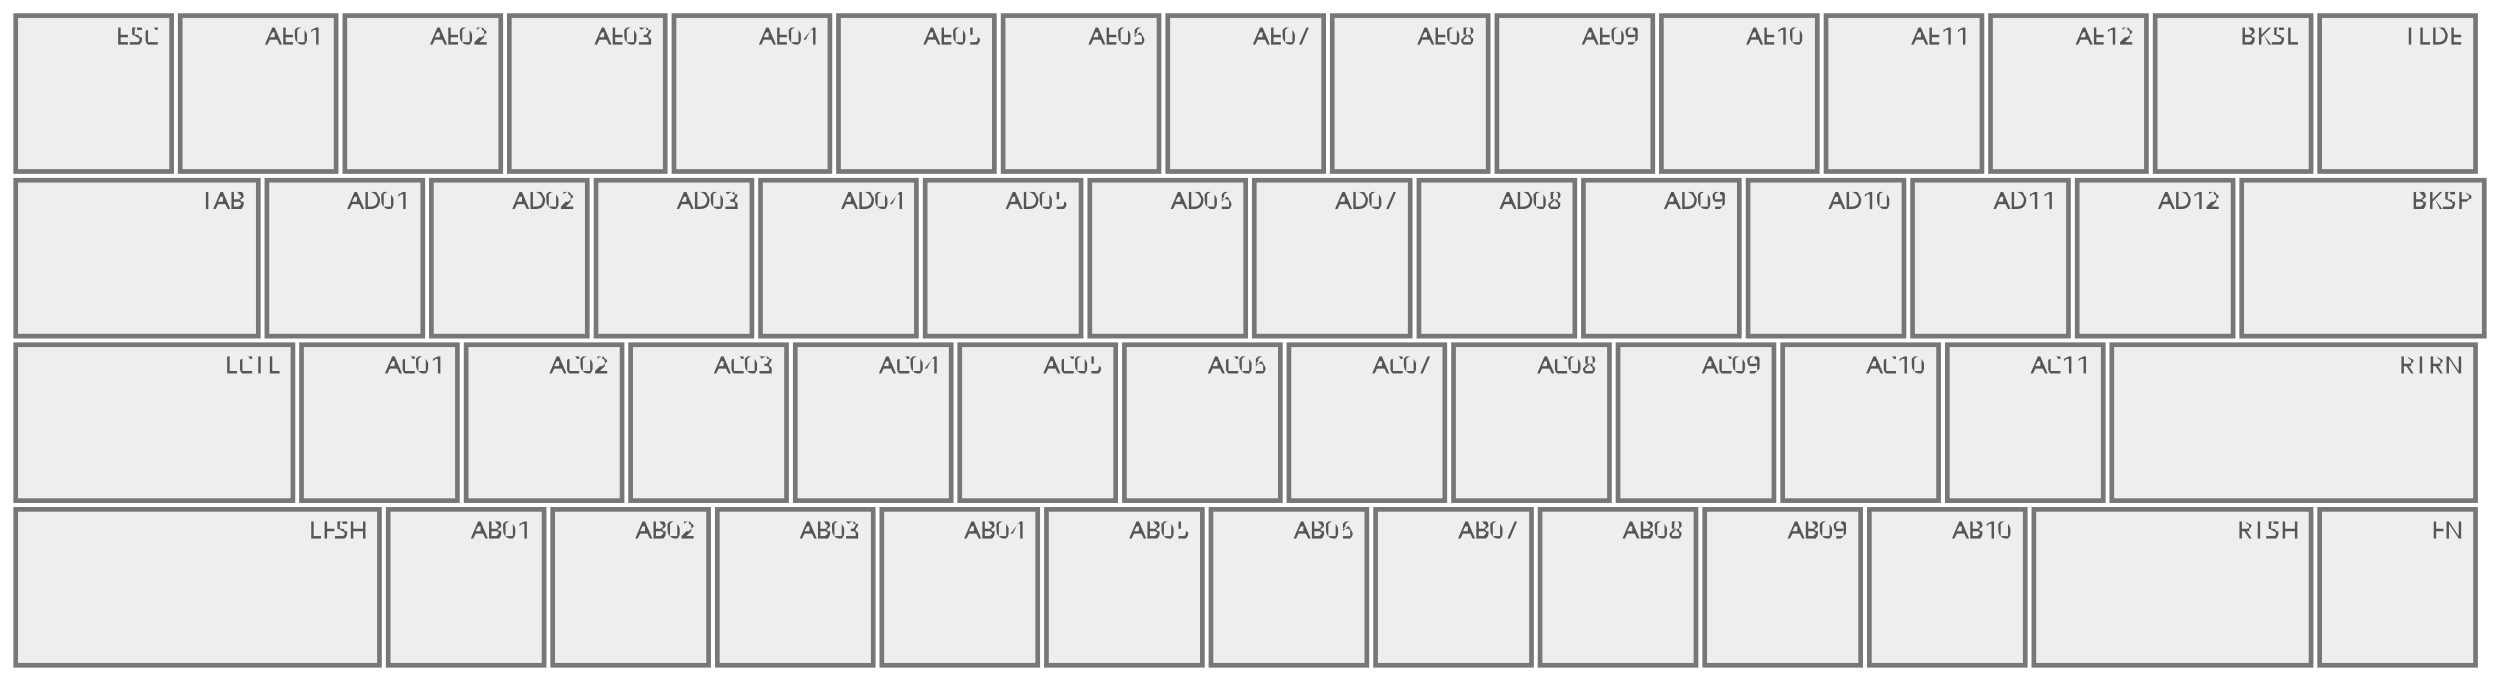
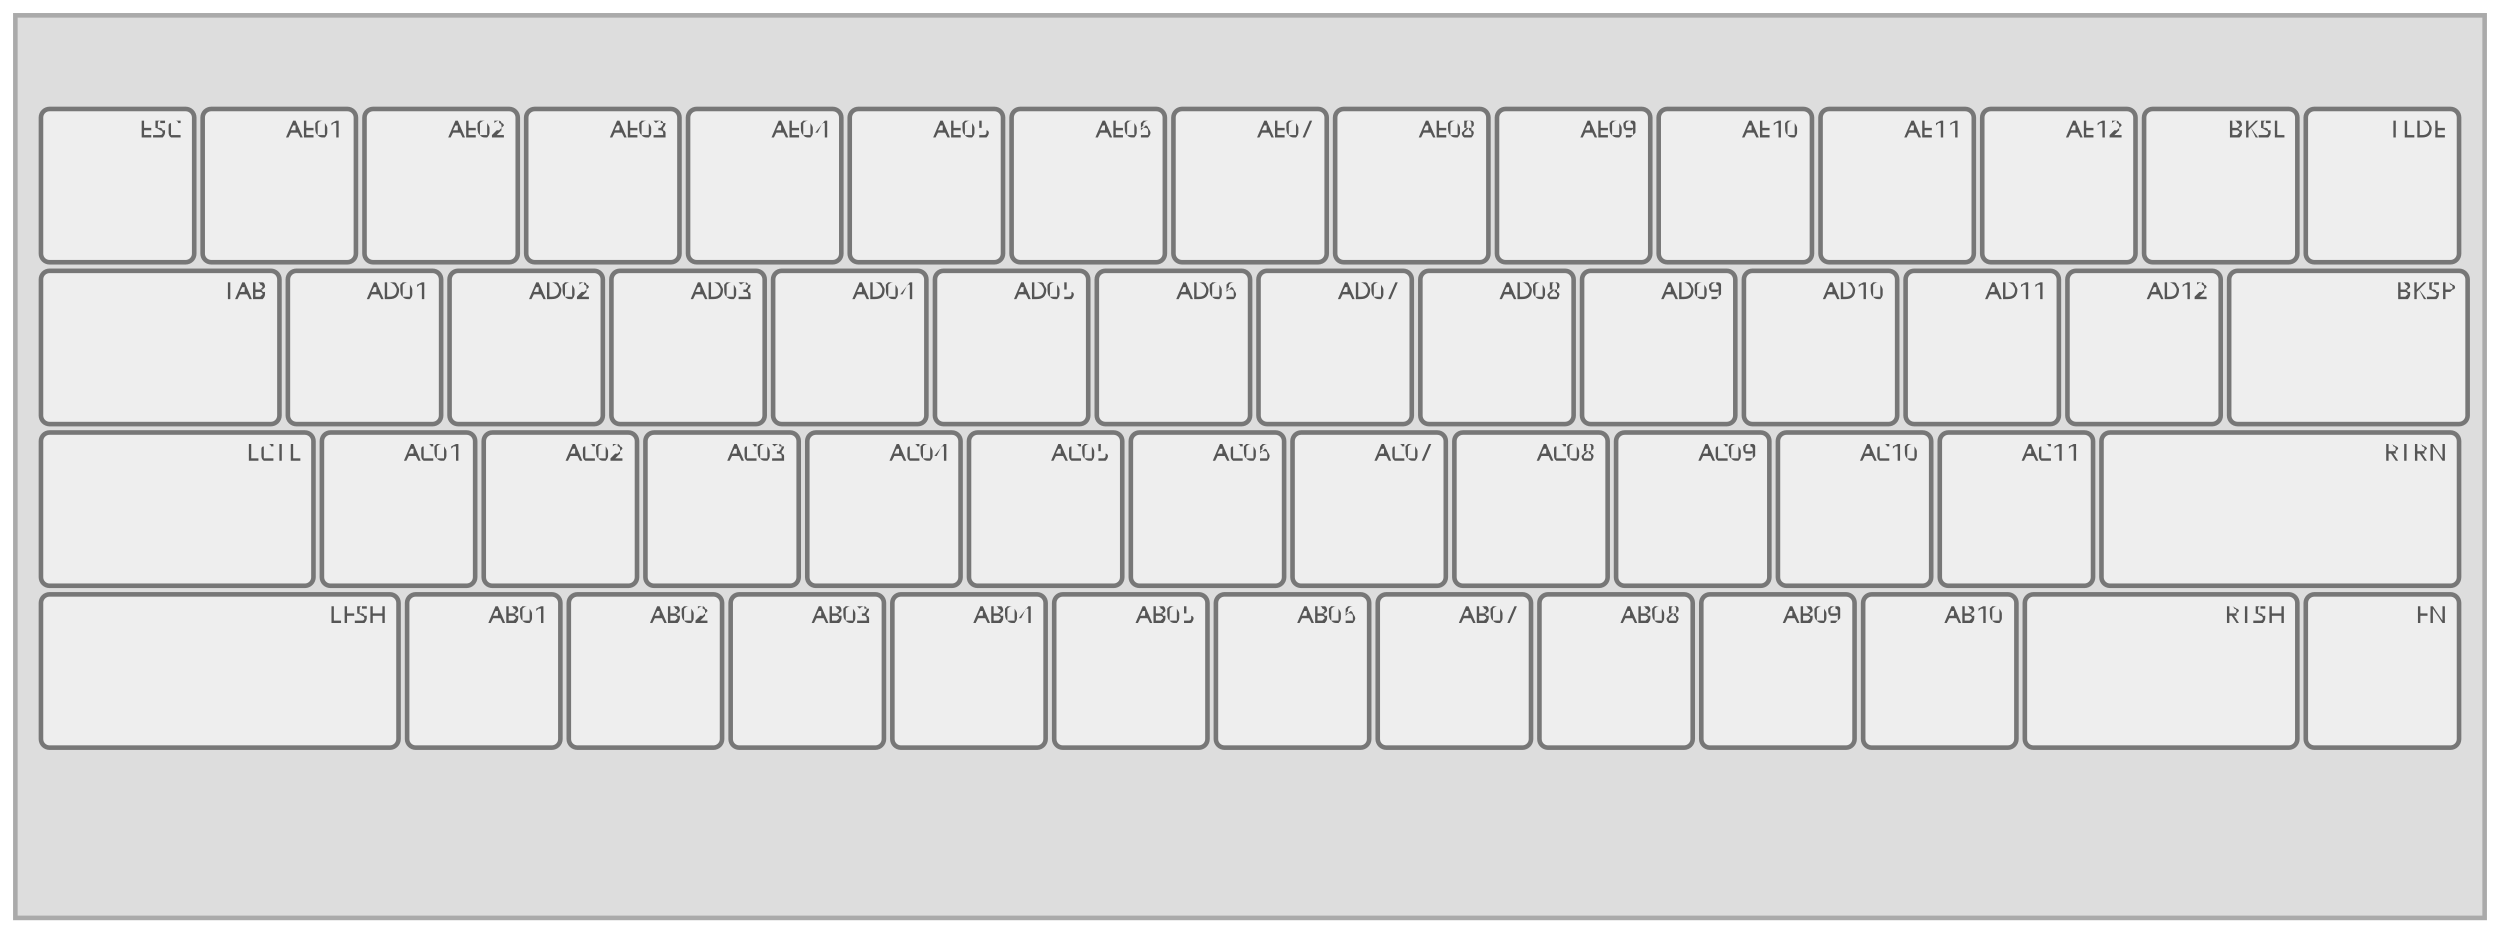
- <svg xmlns="http://www.w3.org/2000/svg" width="962" height="262" viewBox="0.067 0.511 16.033 4.367">
-   <style>.key { fill: #eee; stroke: #777; stroke-width: 0.03; }.key-id { fill: #555; font: 0.16px sans-serif; pointer-events: none; }</style>
+ <svg xmlns="http://www.w3.org/2000/svg" width="978.667" height="365.333" viewBox="-0.1 -0.1 16.311 6.089">
+   <style>.keyboard-frame { fill: var(--doodad-fill, #ddd); stroke: #aaa; stroke-width: 0.03; }.key { fill: var(--key-fill, #eee); stroke: #777; stroke-width: 0.03; }.key-id { fill: var(--key-id-fill, #555); font: 0.16px sans-serif; pointer-events: none; }</style>
  <g id="keyboard-geometry">
+     <g id="keyboard-decorations">
+       <rect class="keyboard-frame" x="0" y="0" width="16.111" height="5.889" />
+     </g>
    <g id="keys">
      <g id="key-ESC" data-key-id="ESC" data-kbd-keycode="1">
-         <rect class="key" x="0.167" y="0.611" width="1" height="1" />
+         <rect class="key" x="0.167" y="0.611" width="1" height="1" rx="0.056" ry="0.056" />
      </g>
      <g id="key-AE01" data-key-id="AE01" data-kbd-keycode="2">
-         <rect class="key" x="1.222" y="0.611" width="1" height="1" />
+         <rect class="key" x="1.222" y="0.611" width="1" height="1" rx="0.056" ry="0.056" />
      </g>
      <g id="key-AE02" data-key-id="AE02" data-kbd-keycode="3">
-         <rect class="key" x="2.278" y="0.611" width="1" height="1" />
+         <rect class="key" x="2.278" y="0.611" width="1" height="1" rx="0.056" ry="0.056" />
      </g>
      <g id="key-AE03" data-key-id="AE03" data-kbd-keycode="4">
-         <rect class="key" x="3.333" y="0.611" width="1" height="1" />
+         <rect class="key" x="3.333" y="0.611" width="1" height="1" rx="0.056" ry="0.056" />
      </g>
      <g id="key-AE04" data-key-id="AE04" data-kbd-keycode="5">
-         <rect class="key" x="4.389" y="0.611" width="1" height="1" />
+         <rect class="key" x="4.389" y="0.611" width="1" height="1" rx="0.056" ry="0.056" />
      </g>
      <g id="key-AE05" data-key-id="AE05" data-kbd-keycode="6">
-         <rect class="key" x="5.444" y="0.611" width="1" height="1" />
+         <rect class="key" x="5.444" y="0.611" width="1" height="1" rx="0.056" ry="0.056" />
      </g>
      <g id="key-AE06" data-key-id="AE06" data-kbd-keycode="7">
-         <rect class="key" x="6.5" y="0.611" width="1" height="1" />
+         <rect class="key" x="6.5" y="0.611" width="1" height="1" rx="0.056" ry="0.056" />
      </g>
      <g id="key-AE07" data-key-id="AE07" data-kbd-keycode="8">
-         <rect class="key" x="7.556" y="0.611" width="1" height="1" />
+         <rect class="key" x="7.556" y="0.611" width="1" height="1" rx="0.056" ry="0.056" />
      </g>
      <g id="key-AE08" data-key-id="AE08" data-kbd-keycode="9">
-         <rect class="key" x="8.611" y="0.611" width="1" height="1" />
+         <rect class="key" x="8.611" y="0.611" width="1" height="1" rx="0.056" ry="0.056" />
      </g>
      <g id="key-AE09" data-key-id="AE09" data-kbd-keycode="10">
-         <rect class="key" x="9.667" y="0.611" width="1" height="1" />
+         <rect class="key" x="9.667" y="0.611" width="1" height="1" rx="0.056" ry="0.056" />
      </g>
      <g id="key-AE10" data-key-id="AE10" data-kbd-keycode="11">
-         <rect class="key" x="10.722" y="0.611" width="1" height="1" />
+         <rect class="key" x="10.722" y="0.611" width="1" height="1" rx="0.056" ry="0.056" />
      </g>
      <g id="key-AE11" data-key-id="AE11" data-kbd-keycode="12">
-         <rect class="key" x="11.778" y="0.611" width="1" height="1" />
+         <rect class="key" x="11.778" y="0.611" width="1" height="1" rx="0.056" ry="0.056" />
      </g>
      <g id="key-AE12" data-key-id="AE12" data-kbd-keycode="13">
-         <rect class="key" x="12.833" y="0.611" width="1" height="1" />
+         <rect class="key" x="12.833" y="0.611" width="1" height="1" rx="0.056" ry="0.056" />
      </g>
      <g id="key-BKSL" data-key-id="BKSL" data-kbd-keycode="43">
-         <rect class="key" x="13.889" y="0.611" width="1" height="1" />
+         <rect class="key" x="13.889" y="0.611" width="1" height="1" rx="0.056" ry="0.056" />
      </g>
      <g id="key-TLDE" data-key-id="TLDE" data-kbd-keycode="41">
-         <rect class="key" x="14.944" y="0.611" width="1" height="1" />
+         <rect class="key" x="14.944" y="0.611" width="1" height="1" rx="0.056" ry="0.056" />
      </g>
      <g id="key-TAB" data-key-id="TAB" data-kbd-keycode="15">
-         <rect class="key" x="0.167" y="1.667" width="1.556" height="1" />
+         <rect class="key" x="0.167" y="1.667" width="1.556" height="1" rx="0.056" ry="0.056" />
      </g>
      <g id="key-AD01" data-key-id="AD01" data-kbd-keycode="16">
-         <rect class="key" x="1.778" y="1.667" width="1" height="1" />
+         <rect class="key" x="1.778" y="1.667" width="1" height="1" rx="0.056" ry="0.056" />
      </g>
      <g id="key-AD02" data-key-id="AD02" data-kbd-keycode="17">
-         <rect class="key" x="2.833" y="1.667" width="1" height="1" />
+         <rect class="key" x="2.833" y="1.667" width="1" height="1" rx="0.056" ry="0.056" />
      </g>
      <g id="key-AD03" data-key-id="AD03" data-kbd-keycode="18">
-         <rect class="key" x="3.889" y="1.667" width="1" height="1" />
+         <rect class="key" x="3.889" y="1.667" width="1" height="1" rx="0.056" ry="0.056" />
      </g>
      <g id="key-AD04" data-key-id="AD04" data-kbd-keycode="19">
-         <rect class="key" x="4.944" y="1.667" width="1" height="1" />
+         <rect class="key" x="4.944" y="1.667" width="1" height="1" rx="0.056" ry="0.056" />
      </g>
      <g id="key-AD05" data-key-id="AD05" data-kbd-keycode="20">
-         <rect class="key" x="6" y="1.667" width="1" height="1" />
+         <rect class="key" x="6" y="1.667" width="1" height="1" rx="0.056" ry="0.056" />
      </g>
      <g id="key-AD06" data-key-id="AD06" data-kbd-keycode="21">
-         <rect class="key" x="7.056" y="1.667" width="1" height="1" />
+         <rect class="key" x="7.056" y="1.667" width="1" height="1" rx="0.056" ry="0.056" />
      </g>
      <g id="key-AD07" data-key-id="AD07" data-kbd-keycode="22">
-         <rect class="key" x="8.111" y="1.667" width="1" height="1" />
+         <rect class="key" x="8.111" y="1.667" width="1" height="1" rx="0.056" ry="0.056" />
      </g>
      <g id="key-AD08" data-key-id="AD08" data-kbd-keycode="23">
-         <rect class="key" x="9.167" y="1.667" width="1" height="1" />
+         <rect class="key" x="9.167" y="1.667" width="1" height="1" rx="0.056" ry="0.056" />
      </g>
      <g id="key-AD09" data-key-id="AD09" data-kbd-keycode="24">
-         <rect class="key" x="10.222" y="1.667" width="1" height="1" />
+         <rect class="key" x="10.222" y="1.667" width="1" height="1" rx="0.056" ry="0.056" />
      </g>
      <g id="key-AD10" data-key-id="AD10" data-kbd-keycode="25">
-         <rect class="key" x="11.278" y="1.667" width="1" height="1" />
+         <rect class="key" x="11.278" y="1.667" width="1" height="1" rx="0.056" ry="0.056" />
      </g>
      <g id="key-AD11" data-key-id="AD11" data-kbd-keycode="26">
-         <rect class="key" x="12.333" y="1.667" width="1" height="1" />
+         <rect class="key" x="12.333" y="1.667" width="1" height="1" rx="0.056" ry="0.056" />
      </g>
      <g id="key-AD12" data-key-id="AD12" data-kbd-keycode="27">
-         <rect class="key" x="13.389" y="1.667" width="1" height="1" />
+         <rect class="key" x="13.389" y="1.667" width="1" height="1" rx="0.056" ry="0.056" />
      </g>
      <g id="key-BKSP" data-key-id="BKSP" data-kbd-keycode="14">
-         <rect class="key" x="14.444" y="1.667" width="1.556" height="1" />
+         <rect class="key" x="14.444" y="1.667" width="1.556" height="1" rx="0.056" ry="0.056" />
      </g>
      <g id="key-LCTL" data-key-id="LCTL" data-kbd-keycode="29">
-         <rect class="key" x="0.167" y="2.722" width="1.778" height="1" />
+         <rect class="key" x="0.167" y="2.722" width="1.778" height="1" rx="0.056" ry="0.056" />
      </g>
      <g id="key-AC01" data-key-id="AC01" data-kbd-keycode="30">
-         <rect class="key" x="2" y="2.722" width="1" height="1" />
+         <rect class="key" x="2" y="2.722" width="1" height="1" rx="0.056" ry="0.056" />
      </g>
      <g id="key-AC02" data-key-id="AC02" data-kbd-keycode="31">
-         <rect class="key" x="3.056" y="2.722" width="1" height="1" />
+         <rect class="key" x="3.056" y="2.722" width="1" height="1" rx="0.056" ry="0.056" />
      </g>
      <g id="key-AC03" data-key-id="AC03" data-kbd-keycode="32">
-         <rect class="key" x="4.111" y="2.722" width="1" height="1" />
+         <rect class="key" x="4.111" y="2.722" width="1" height="1" rx="0.056" ry="0.056" />
      </g>
      <g id="key-AC04" data-key-id="AC04" data-kbd-keycode="33">
-         <rect class="key" x="5.167" y="2.722" width="1" height="1" />
+         <rect class="key" x="5.167" y="2.722" width="1" height="1" rx="0.056" ry="0.056" />
      </g>
      <g id="key-AC05" data-key-id="AC05" data-kbd-keycode="34">
-         <rect class="key" x="6.222" y="2.722" width="1" height="1" />
+         <rect class="key" x="6.222" y="2.722" width="1" height="1" rx="0.056" ry="0.056" />
      </g>
      <g id="key-AC06" data-key-id="AC06" data-kbd-keycode="35">
-         <rect class="key" x="7.278" y="2.722" width="1" height="1" />
+         <rect class="key" x="7.278" y="2.722" width="1" height="1" rx="0.056" ry="0.056" />
      </g>
      <g id="key-AC07" data-key-id="AC07" data-kbd-keycode="36">
-         <rect class="key" x="8.333" y="2.722" width="1" height="1" />
+         <rect class="key" x="8.333" y="2.722" width="1" height="1" rx="0.056" ry="0.056" />
      </g>
      <g id="key-AC08" data-key-id="AC08" data-kbd-keycode="37">
-         <rect class="key" x="9.389" y="2.722" width="1" height="1" />
+         <rect class="key" x="9.389" y="2.722" width="1" height="1" rx="0.056" ry="0.056" />
      </g>
      <g id="key-AC09" data-key-id="AC09" data-kbd-keycode="38">
-         <rect class="key" x="10.444" y="2.722" width="1" height="1" />
+         <rect class="key" x="10.444" y="2.722" width="1" height="1" rx="0.056" ry="0.056" />
      </g>
      <g id="key-AC10" data-key-id="AC10" data-kbd-keycode="39">
-         <rect class="key" x="11.5" y="2.722" width="1" height="1" />
+         <rect class="key" x="11.5" y="2.722" width="1" height="1" rx="0.056" ry="0.056" />
      </g>
      <g id="key-AC11" data-key-id="AC11" data-kbd-keycode="40">
-         <rect class="key" x="12.556" y="2.722" width="1" height="1" />
+         <rect class="key" x="12.556" y="2.722" width="1" height="1" rx="0.056" ry="0.056" />
      </g>
      <g id="key-RTRN" data-key-id="RTRN" data-kbd-keycode="28">
-         <rect class="key" x="13.611" y="2.722" width="2.333" height="1" />
+         <rect class="key" x="13.611" y="2.722" width="2.333" height="1" rx="0.056" ry="0.056" />
      </g>
      <g id="key-LFSH" data-key-id="LFSH" data-kbd-keycode="42">
-         <rect class="key" x="0.167" y="3.778" width="2.333" height="1" />
+         <rect class="key" x="0.167" y="3.778" width="2.333" height="1" rx="0.056" ry="0.056" />
      </g>
      <g id="key-AB01" data-key-id="AB01" data-kbd-keycode="44">
-         <rect class="key" x="2.556" y="3.778" width="1" height="1" />
+         <rect class="key" x="2.556" y="3.778" width="1" height="1" rx="0.056" ry="0.056" />
      </g>
      <g id="key-AB02" data-key-id="AB02" data-kbd-keycode="45">
-         <rect class="key" x="3.611" y="3.778" width="1" height="1" />
+         <rect class="key" x="3.611" y="3.778" width="1" height="1" rx="0.056" ry="0.056" />
      </g>
      <g id="key-AB03" data-key-id="AB03" data-kbd-keycode="46">
-         <rect class="key" x="4.667" y="3.778" width="1" height="1" />
+         <rect class="key" x="4.667" y="3.778" width="1" height="1" rx="0.056" ry="0.056" />
      </g>
      <g id="key-AB04" data-key-id="AB04" data-kbd-keycode="47">
-         <rect class="key" x="5.722" y="3.778" width="1" height="1" />
+         <rect class="key" x="5.722" y="3.778" width="1" height="1" rx="0.056" ry="0.056" />
      </g>
      <g id="key-AB05" data-key-id="AB05" data-kbd-keycode="48">
-         <rect class="key" x="6.778" y="3.778" width="1" height="1" />
+         <rect class="key" x="6.778" y="3.778" width="1" height="1" rx="0.056" ry="0.056" />
      </g>
      <g id="key-AB06" data-key-id="AB06" data-kbd-keycode="49">
-         <rect class="key" x="7.833" y="3.778" width="1" height="1" />
+         <rect class="key" x="7.833" y="3.778" width="1" height="1" rx="0.056" ry="0.056" />
      </g>
      <g id="key-AB07" data-key-id="AB07" data-kbd-keycode="50">
-         <rect class="key" x="8.889" y="3.778" width="1" height="1" />
+         <rect class="key" x="8.889" y="3.778" width="1" height="1" rx="0.056" ry="0.056" />
      </g>
      <g id="key-AB08" data-key-id="AB08" data-kbd-keycode="51">
-         <rect class="key" x="9.944" y="3.778" width="1" height="1" />
+         <rect class="key" x="9.944" y="3.778" width="1" height="1" rx="0.056" ry="0.056" />
      </g>
      <g id="key-AB09" data-key-id="AB09" data-kbd-keycode="52">
-         <rect class="key" x="11" y="3.778" width="1" height="1" />
+         <rect class="key" x="11" y="3.778" width="1" height="1" rx="0.056" ry="0.056" />
      </g>
      <g id="key-AB10" data-key-id="AB10" data-kbd-keycode="53">
-         <rect class="key" x="12.056" y="3.778" width="1" height="1" />
+         <rect class="key" x="12.056" y="3.778" width="1" height="1" rx="0.056" ry="0.056" />
      </g>
      <g id="key-RTSH" data-key-id="RTSH" data-kbd-keycode="54">
-         <rect class="key" x="13.111" y="3.778" width="1.778" height="1" />
+         <rect class="key" x="13.111" y="3.778" width="1.778" height="1" rx="0.056" ry="0.056" />
      </g>
      <g id="key-FN" data-key-id="FN" data-kbd-keycode="">
-         <rect class="key" x="14.944" y="3.778" width="1" height="1" />
+         <rect class="key" x="14.944" y="3.778" width="1" height="1" rx="0.056" ry="0.056" style="--key-fill: #555" />
      </g>
    </g>
  </g>
  <g id="factory-legends">
    <text class="key-id" x="1.087" y="0.671" text-anchor="end" dominant-baseline="hanging">ESC</text>
    <text class="key-id" x="2.142" y="0.671" text-anchor="end" dominant-baseline="hanging">AE01</text>
    <text class="key-id" x="3.198" y="0.671" text-anchor="end" dominant-baseline="hanging">AE02</text>
    <text class="key-id" x="4.253" y="0.671" text-anchor="end" dominant-baseline="hanging">AE03</text>
    <text class="key-id" x="5.309" y="0.671" text-anchor="end" dominant-baseline="hanging">AE04</text>
    <text class="key-id" x="6.364" y="0.671" text-anchor="end" dominant-baseline="hanging">AE05</text>
    <text class="key-id" x="7.42" y="0.671" text-anchor="end" dominant-baseline="hanging">AE06</text>
    <text class="key-id" x="8.476" y="0.671" text-anchor="end" dominant-baseline="hanging">AE07</text>
    <text class="key-id" x="9.531" y="0.671" text-anchor="end" dominant-baseline="hanging">AE08</text>
    <text class="key-id" x="10.587" y="0.671" text-anchor="end" dominant-baseline="hanging">AE09</text>
    <text class="key-id" x="11.642" y="0.671" text-anchor="end" dominant-baseline="hanging">AE10</text>
    <text class="key-id" x="12.698" y="0.671" text-anchor="end" dominant-baseline="hanging">AE11</text>
    <text class="key-id" x="13.753" y="0.671" text-anchor="end" dominant-baseline="hanging">AE12</text>
    <text class="key-id" x="14.809" y="0.671" text-anchor="end" dominant-baseline="hanging">BKSL</text>
    <text class="key-id" x="15.864" y="0.671" text-anchor="end" dominant-baseline="hanging">TLDE</text>
    <text class="key-id" x="1.642" y="1.727" text-anchor="end" dominant-baseline="hanging">TAB</text>
    <text class="key-id" x="2.698" y="1.727" text-anchor="end" dominant-baseline="hanging">AD01</text>
    <text class="key-id" x="3.753" y="1.727" text-anchor="end" dominant-baseline="hanging">AD02</text>
    <text class="key-id" x="4.809" y="1.727" text-anchor="end" dominant-baseline="hanging">AD03</text>
    <text class="key-id" x="5.864" y="1.727" text-anchor="end" dominant-baseline="hanging">AD04</text>
    <text class="key-id" x="6.92" y="1.727" text-anchor="end" dominant-baseline="hanging">AD05</text>
    <text class="key-id" x="7.976" y="1.727" text-anchor="end" dominant-baseline="hanging">AD06</text>
    <text class="key-id" x="9.031" y="1.727" text-anchor="end" dominant-baseline="hanging">AD07</text>
    <text class="key-id" x="10.087" y="1.727" text-anchor="end" dominant-baseline="hanging">AD08</text>
    <text class="key-id" x="11.142" y="1.727" text-anchor="end" dominant-baseline="hanging">AD09</text>
    <text class="key-id" x="12.198" y="1.727" text-anchor="end" dominant-baseline="hanging">AD10</text>
    <text class="key-id" x="13.253" y="1.727" text-anchor="end" dominant-baseline="hanging">AD11</text>
    <text class="key-id" x="14.309" y="1.727" text-anchor="end" dominant-baseline="hanging">AD12</text>
    <text class="key-id" x="15.92" y="1.727" text-anchor="end" dominant-baseline="hanging">BKSP</text>
    <text class="key-id" x="1.864" y="2.782" text-anchor="end" dominant-baseline="hanging">LCTL</text>
    <text class="key-id" x="2.92" y="2.782" text-anchor="end" dominant-baseline="hanging">AC01</text>
    <text class="key-id" x="3.976" y="2.782" text-anchor="end" dominant-baseline="hanging">AC02</text>
    <text class="key-id" x="5.031" y="2.782" text-anchor="end" dominant-baseline="hanging">AC03</text>
    <text class="key-id" x="6.087" y="2.782" text-anchor="end" dominant-baseline="hanging">AC04</text>
    <text class="key-id" x="7.142" y="2.782" text-anchor="end" dominant-baseline="hanging">AC05</text>
    <text class="key-id" x="8.198" y="2.782" text-anchor="end" dominant-baseline="hanging">AC06</text>
    <text class="key-id" x="9.253" y="2.782" text-anchor="end" dominant-baseline="hanging">AC07</text>
    <text class="key-id" x="10.309" y="2.782" text-anchor="end" dominant-baseline="hanging">AC08</text>
    <text class="key-id" x="11.364" y="2.782" text-anchor="end" dominant-baseline="hanging">AC09</text>
    <text class="key-id" x="12.42" y="2.782" text-anchor="end" dominant-baseline="hanging">AC10</text>
    <text class="key-id" x="13.476" y="2.782" text-anchor="end" dominant-baseline="hanging">AC11</text>
    <text class="key-id" x="15.864" y="2.782" text-anchor="end" dominant-baseline="hanging">RTRN</text>
    <text class="key-id" x="2.42" y="3.838" text-anchor="end" dominant-baseline="hanging">LFSH</text>
    <text class="key-id" x="3.476" y="3.838" text-anchor="end" dominant-baseline="hanging">AB01</text>
    <text class="key-id" x="4.531" y="3.838" text-anchor="end" dominant-baseline="hanging">AB02</text>
    <text class="key-id" x="5.587" y="3.838" text-anchor="end" dominant-baseline="hanging">AB03</text>
    <text class="key-id" x="6.642" y="3.838" text-anchor="end" dominant-baseline="hanging">AB04</text>
    <text class="key-id" x="7.698" y="3.838" text-anchor="end" dominant-baseline="hanging">AB05</text>
    <text class="key-id" x="8.753" y="3.838" text-anchor="end" dominant-baseline="hanging">AB06</text>
    <text class="key-id" x="9.809" y="3.838" text-anchor="end" dominant-baseline="hanging">AB07</text>
    <text class="key-id" x="10.864" y="3.838" text-anchor="end" dominant-baseline="hanging">AB08</text>
    <text class="key-id" x="11.92" y="3.838" text-anchor="end" dominant-baseline="hanging">AB09</text>
    <text class="key-id" x="12.976" y="3.838" text-anchor="end" dominant-baseline="hanging">AB10</text>
    <text class="key-id" x="14.809" y="3.838" text-anchor="end" dominant-baseline="hanging">RTSH</text>
-     <text class="key-id" x="15.864" y="3.838" text-anchor="end" dominant-baseline="hanging">FN</text>
+     <text class="key-id" x="15.864" y="3.838" text-anchor="end" dominant-baseline="hanging" style="--key-id-fill: #eee">FN</text>
  </g>
  <g id="overlay-legends" />
</svg>
